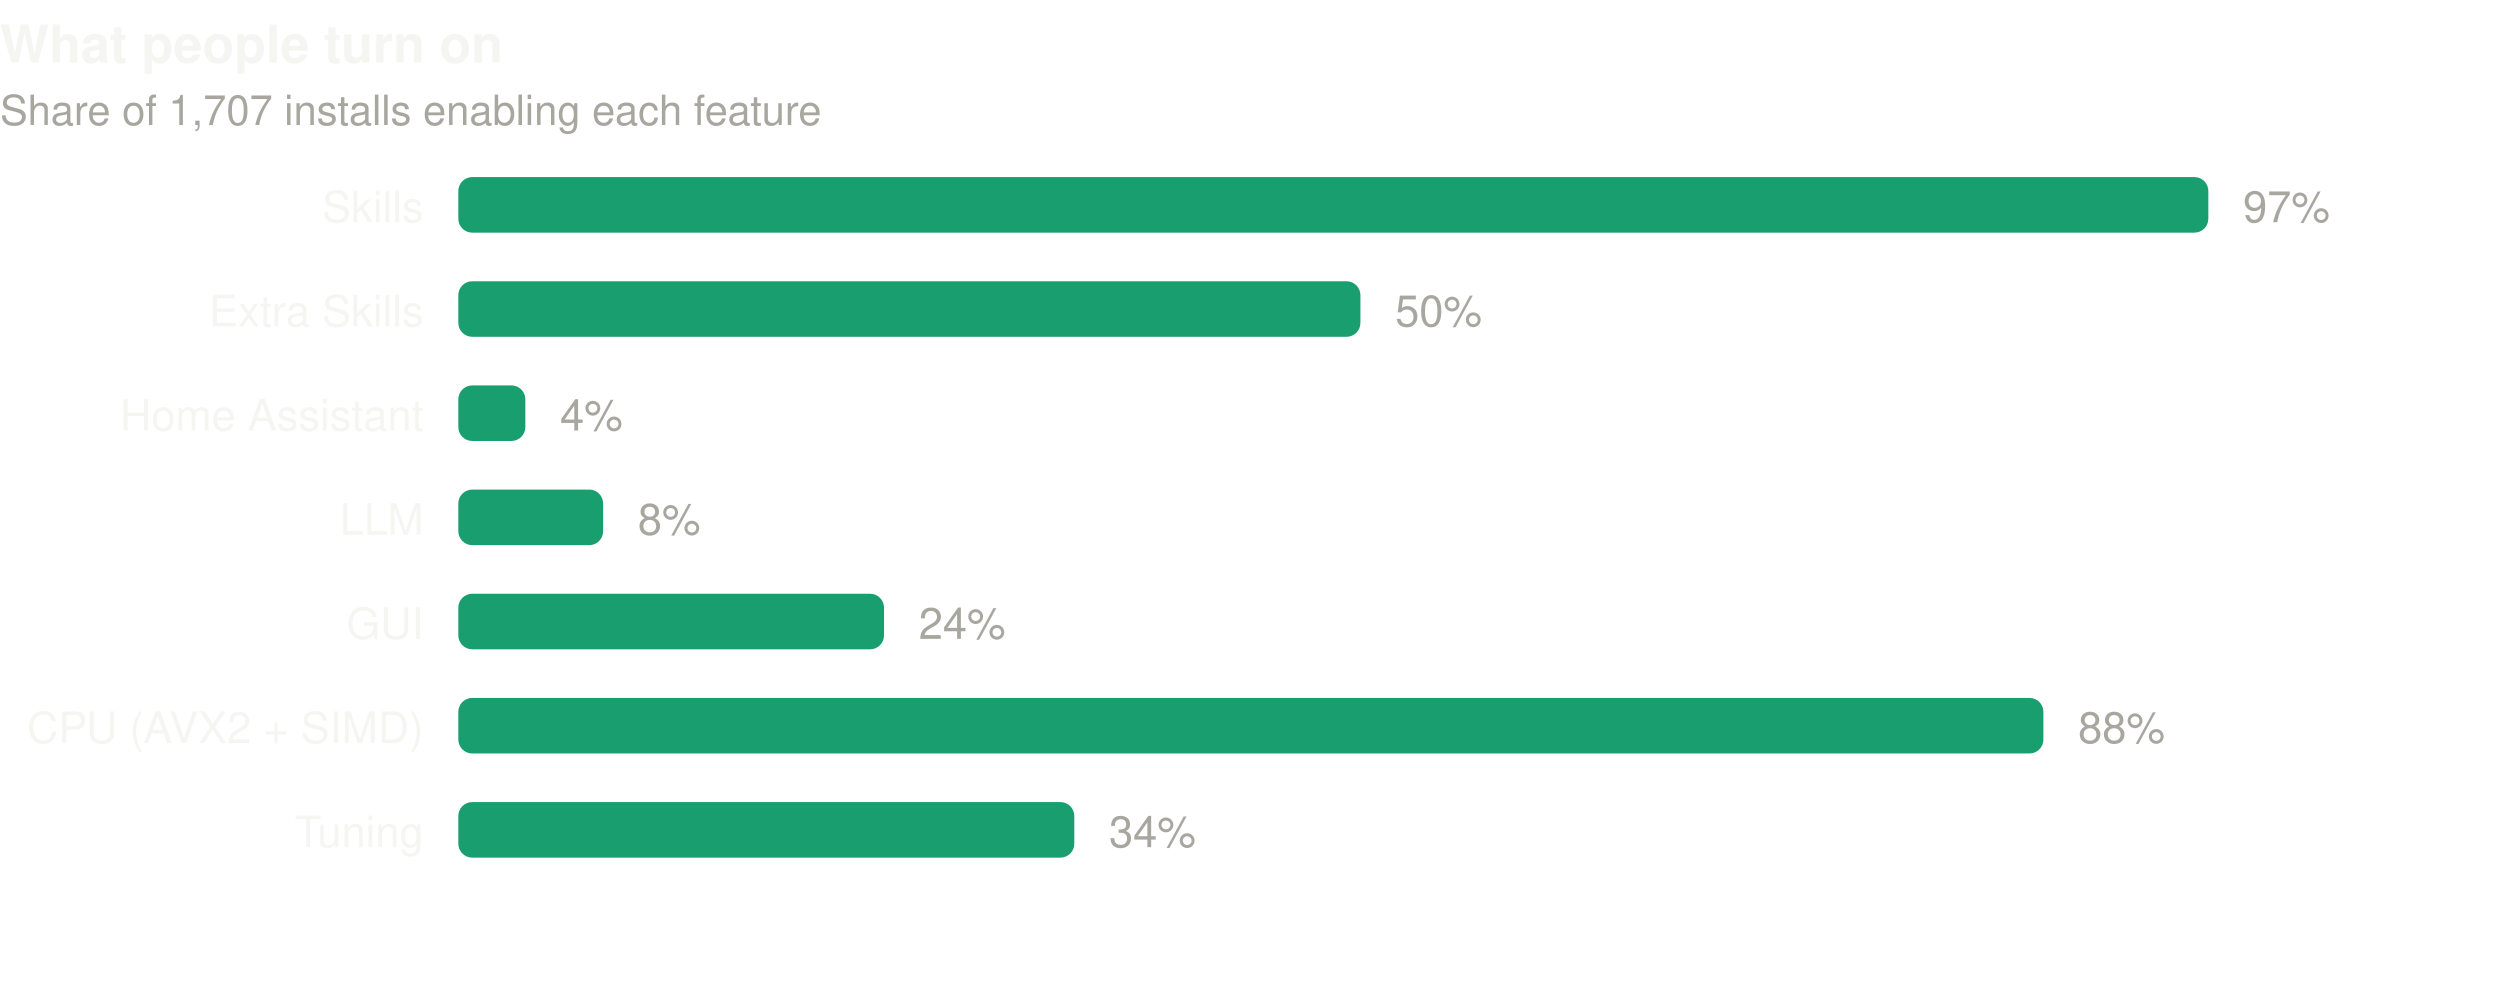
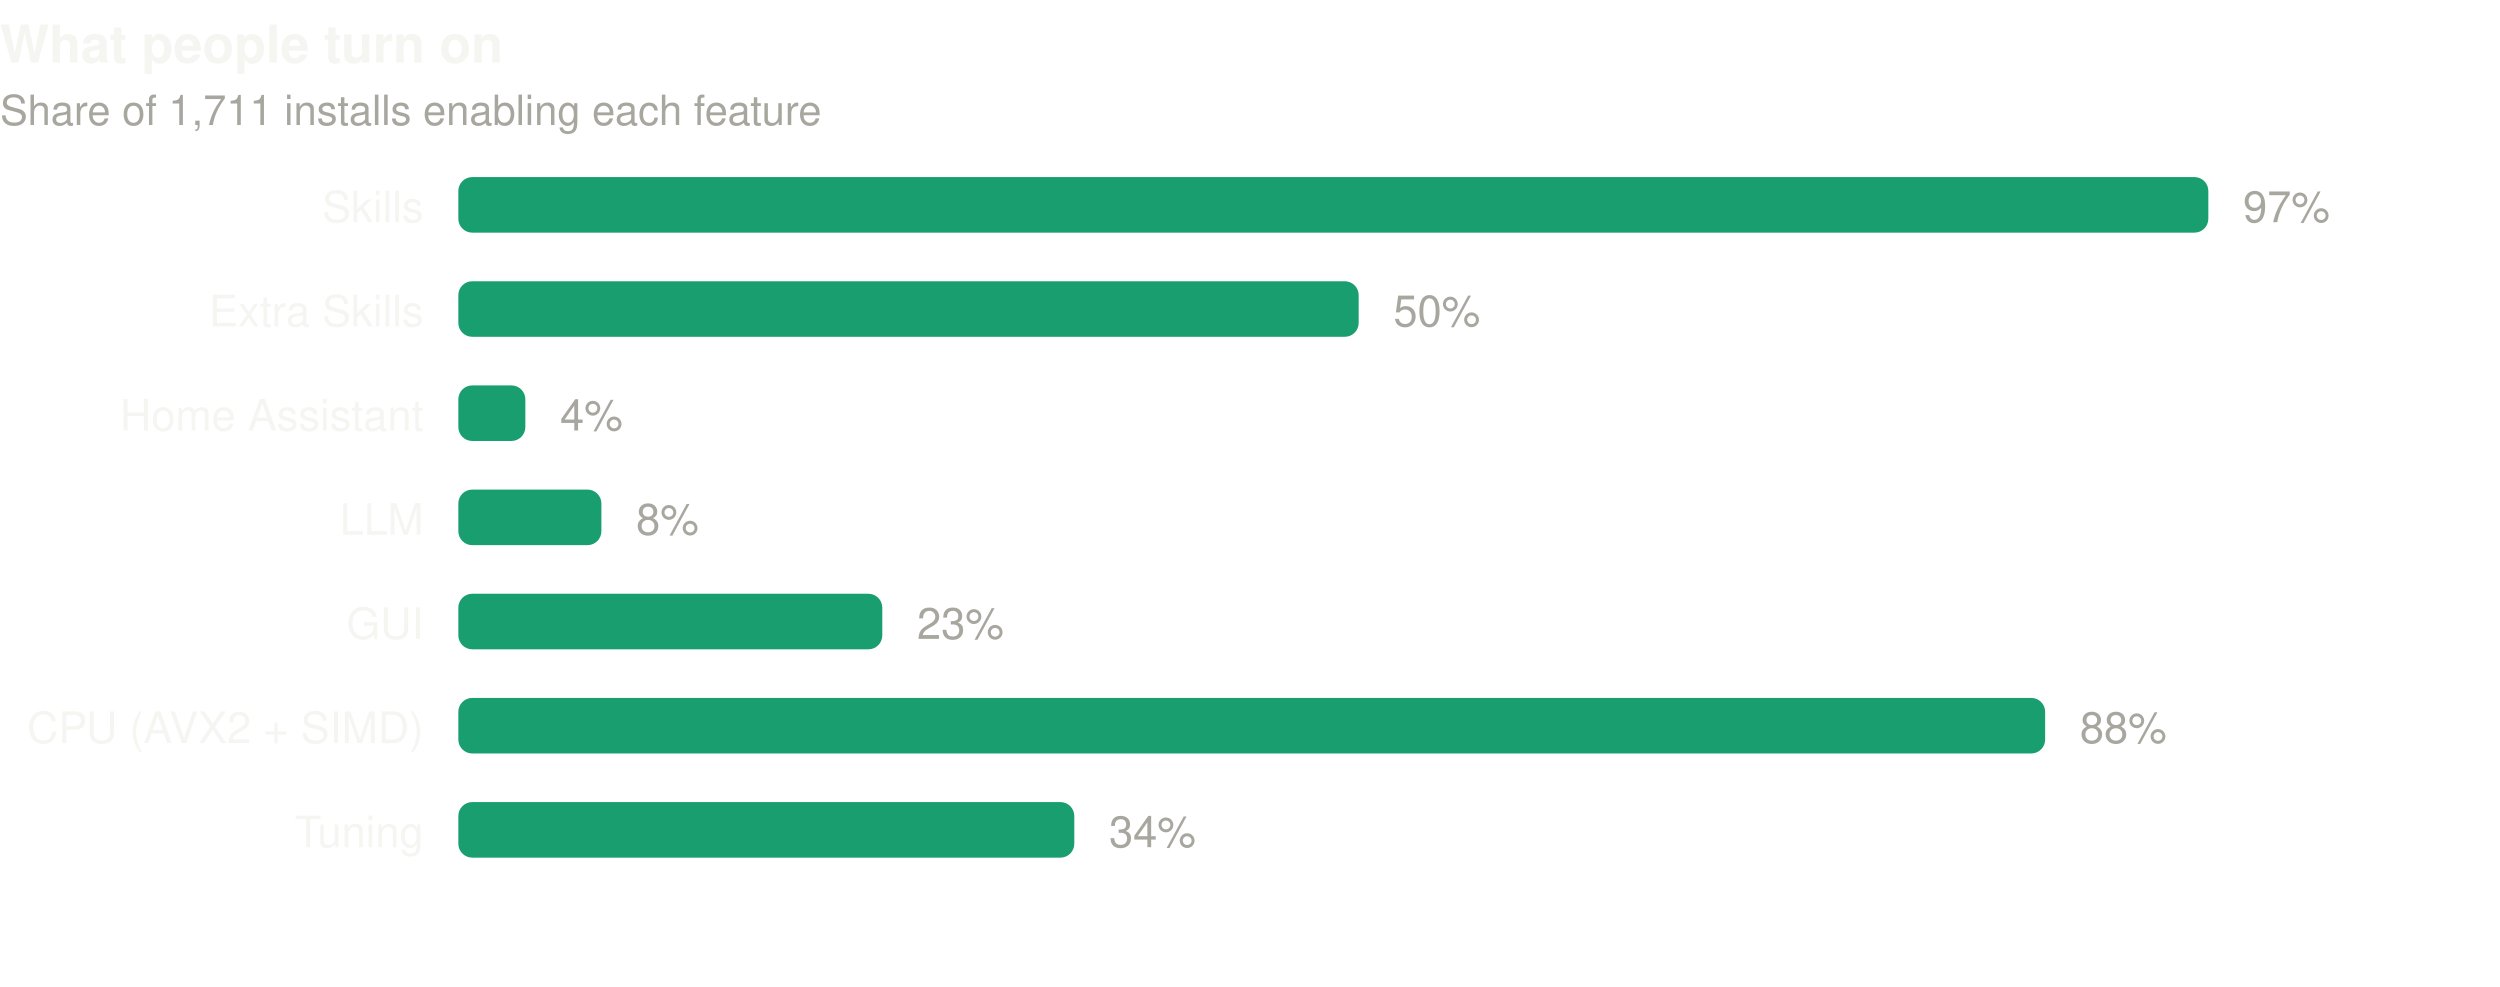
- <svg xmlns="http://www.w3.org/2000/svg" width="720" height="284" viewBox="0 0 720 284" role="img" aria-label="What people turn on. Share of 1,707 installs enabling each feature">
+ <svg xmlns="http://www.w3.org/2000/svg" width="720" height="284" viewBox="0 0 720 284" role="img" aria-label="What people turn on. Share of 1,711 installs enabling each feature">
  <text x="0" y="18" font-family="ui-sans-serif,-apple-system,BlinkMacSystemFont,'Segoe UI',Helvetica,Arial,sans-serif" font-size="15" font-weight="600" fill="#f5f5f2">What people turn on</text>
-   <text x="0" y="36" font-family="ui-sans-serif,-apple-system,BlinkMacSystemFont,'Segoe UI',Helvetica,Arial,sans-serif" font-size="12" fill="#a8a79f">Share of 1,707 installs enabling each feature</text>
+   <text x="0" y="36" font-family="ui-sans-serif,-apple-system,BlinkMacSystemFont,'Segoe UI',Helvetica,Arial,sans-serif" font-size="12" fill="#a8a79f">Share of 1,711 installs enabling each feature</text>
  <text x="122" y="64.0" text-anchor="end" font-family="ui-sans-serif,-apple-system,BlinkMacSystemFont,'Segoe UI',Helvetica,Arial,sans-serif" font-size="12.5" fill="#f5f5f2">Skills</text>
  <rect x="132" y="51.0" width="504.0" height="16" rx="4" fill="#199e70" />
  <text x="646.0" y="64.0" font-family="ui-sans-serif,-apple-system,BlinkMacSystemFont,'Segoe UI',Helvetica,Arial,sans-serif" font-size="12.5" fill="#a8a79f">97%</text>
  <text x="122" y="94.0" text-anchor="end" font-family="ui-sans-serif,-apple-system,BlinkMacSystemFont,'Segoe UI',Helvetica,Arial,sans-serif" font-size="12.5" fill="#f5f5f2">Extra Skills</text>
-   <rect x="132" y="81.0" width="259.8" height="16" rx="4" fill="#199e70" />
-   <text x="401.8" y="94.0" font-family="ui-sans-serif,-apple-system,BlinkMacSystemFont,'Segoe UI',Helvetica,Arial,sans-serif" font-size="12.5" fill="#a8a79f">50%</text>
+   <rect x="132" y="81.0" width="259.3" height="16" rx="4" fill="#199e70" />
+   <text x="401.3" y="94.0" font-family="ui-sans-serif,-apple-system,BlinkMacSystemFont,'Segoe UI',Helvetica,Arial,sans-serif" font-size="12.5" fill="#a8a79f">50%</text>
  <text x="122" y="124.0" text-anchor="end" font-family="ui-sans-serif,-apple-system,BlinkMacSystemFont,'Segoe UI',Helvetica,Arial,sans-serif" font-size="12.5" fill="#f5f5f2">Home Assistant</text>
  <rect x="132" y="111.0" width="19.3" height="16" rx="4" fill="#199e70" />
  <text x="161.3" y="124.0" font-family="ui-sans-serif,-apple-system,BlinkMacSystemFont,'Segoe UI',Helvetica,Arial,sans-serif" font-size="12.5" fill="#a8a79f">4%</text>
  <text x="122" y="154.0" text-anchor="end" font-family="ui-sans-serif,-apple-system,BlinkMacSystemFont,'Segoe UI',Helvetica,Arial,sans-serif" font-size="12.5" fill="#f5f5f2">LLM</text>
-   <rect x="132" y="141.0" width="41.7" height="16" rx="4" fill="#199e70" />
-   <text x="183.7" y="154.0" font-family="ui-sans-serif,-apple-system,BlinkMacSystemFont,'Segoe UI',Helvetica,Arial,sans-serif" font-size="12.5" fill="#a8a79f">8%</text>
+   <rect x="132" y="141.0" width="41.2" height="16" rx="4" fill="#199e70" />
+   <text x="183.2" y="154.0" font-family="ui-sans-serif,-apple-system,BlinkMacSystemFont,'Segoe UI',Helvetica,Arial,sans-serif" font-size="12.5" fill="#a8a79f">8%</text>
  <text x="122" y="184.0" text-anchor="end" font-family="ui-sans-serif,-apple-system,BlinkMacSystemFont,'Segoe UI',Helvetica,Arial,sans-serif" font-size="12.5" fill="#f5f5f2">GUI</text>
-   <rect x="132" y="171.0" width="122.6" height="16" rx="4" fill="#199e70" />
-   <text x="264.6" y="184.0" font-family="ui-sans-serif,-apple-system,BlinkMacSystemFont,'Segoe UI',Helvetica,Arial,sans-serif" font-size="12.5" fill="#a8a79f">24%</text>
+   <rect x="132" y="171.0" width="122.1" height="16" rx="4" fill="#199e70" />
+   <text x="264.1" y="184.0" font-family="ui-sans-serif,-apple-system,BlinkMacSystemFont,'Segoe UI',Helvetica,Arial,sans-serif" font-size="12.5" fill="#a8a79f">23%</text>
  <text x="122" y="214.0" text-anchor="end" font-family="ui-sans-serif,-apple-system,BlinkMacSystemFont,'Segoe UI',Helvetica,Arial,sans-serif" font-size="12.5" fill="#f5f5f2">CPU (AVX2 + SIMD)</text>
-   <rect x="132" y="201.0" width="456.5" height="16" rx="4" fill="#199e70" />
-   <text x="598.5" y="214.0" font-family="ui-sans-serif,-apple-system,BlinkMacSystemFont,'Segoe UI',Helvetica,Arial,sans-serif" font-size="12.5" fill="#a8a79f">88%</text>
+   <rect x="132" y="201.0" width="457.0" height="16" rx="4" fill="#199e70" />
+   <text x="599.0" y="214.0" font-family="ui-sans-serif,-apple-system,BlinkMacSystemFont,'Segoe UI',Helvetica,Arial,sans-serif" font-size="12.5" fill="#a8a79f">88%</text>
  <text x="122" y="244.0" text-anchor="end" font-family="ui-sans-serif,-apple-system,BlinkMacSystemFont,'Segoe UI',Helvetica,Arial,sans-serif" font-size="12.5" fill="#f5f5f2">Tuning</text>
  <rect x="132" y="231.0" width="177.4" height="16" rx="4" fill="#199e70" />
  <text x="319.4" y="244.0" font-family="ui-sans-serif,-apple-system,BlinkMacSystemFont,'Segoe UI',Helvetica,Arial,sans-serif" font-size="12.5" fill="#a8a79f">34%</text>
</svg>
